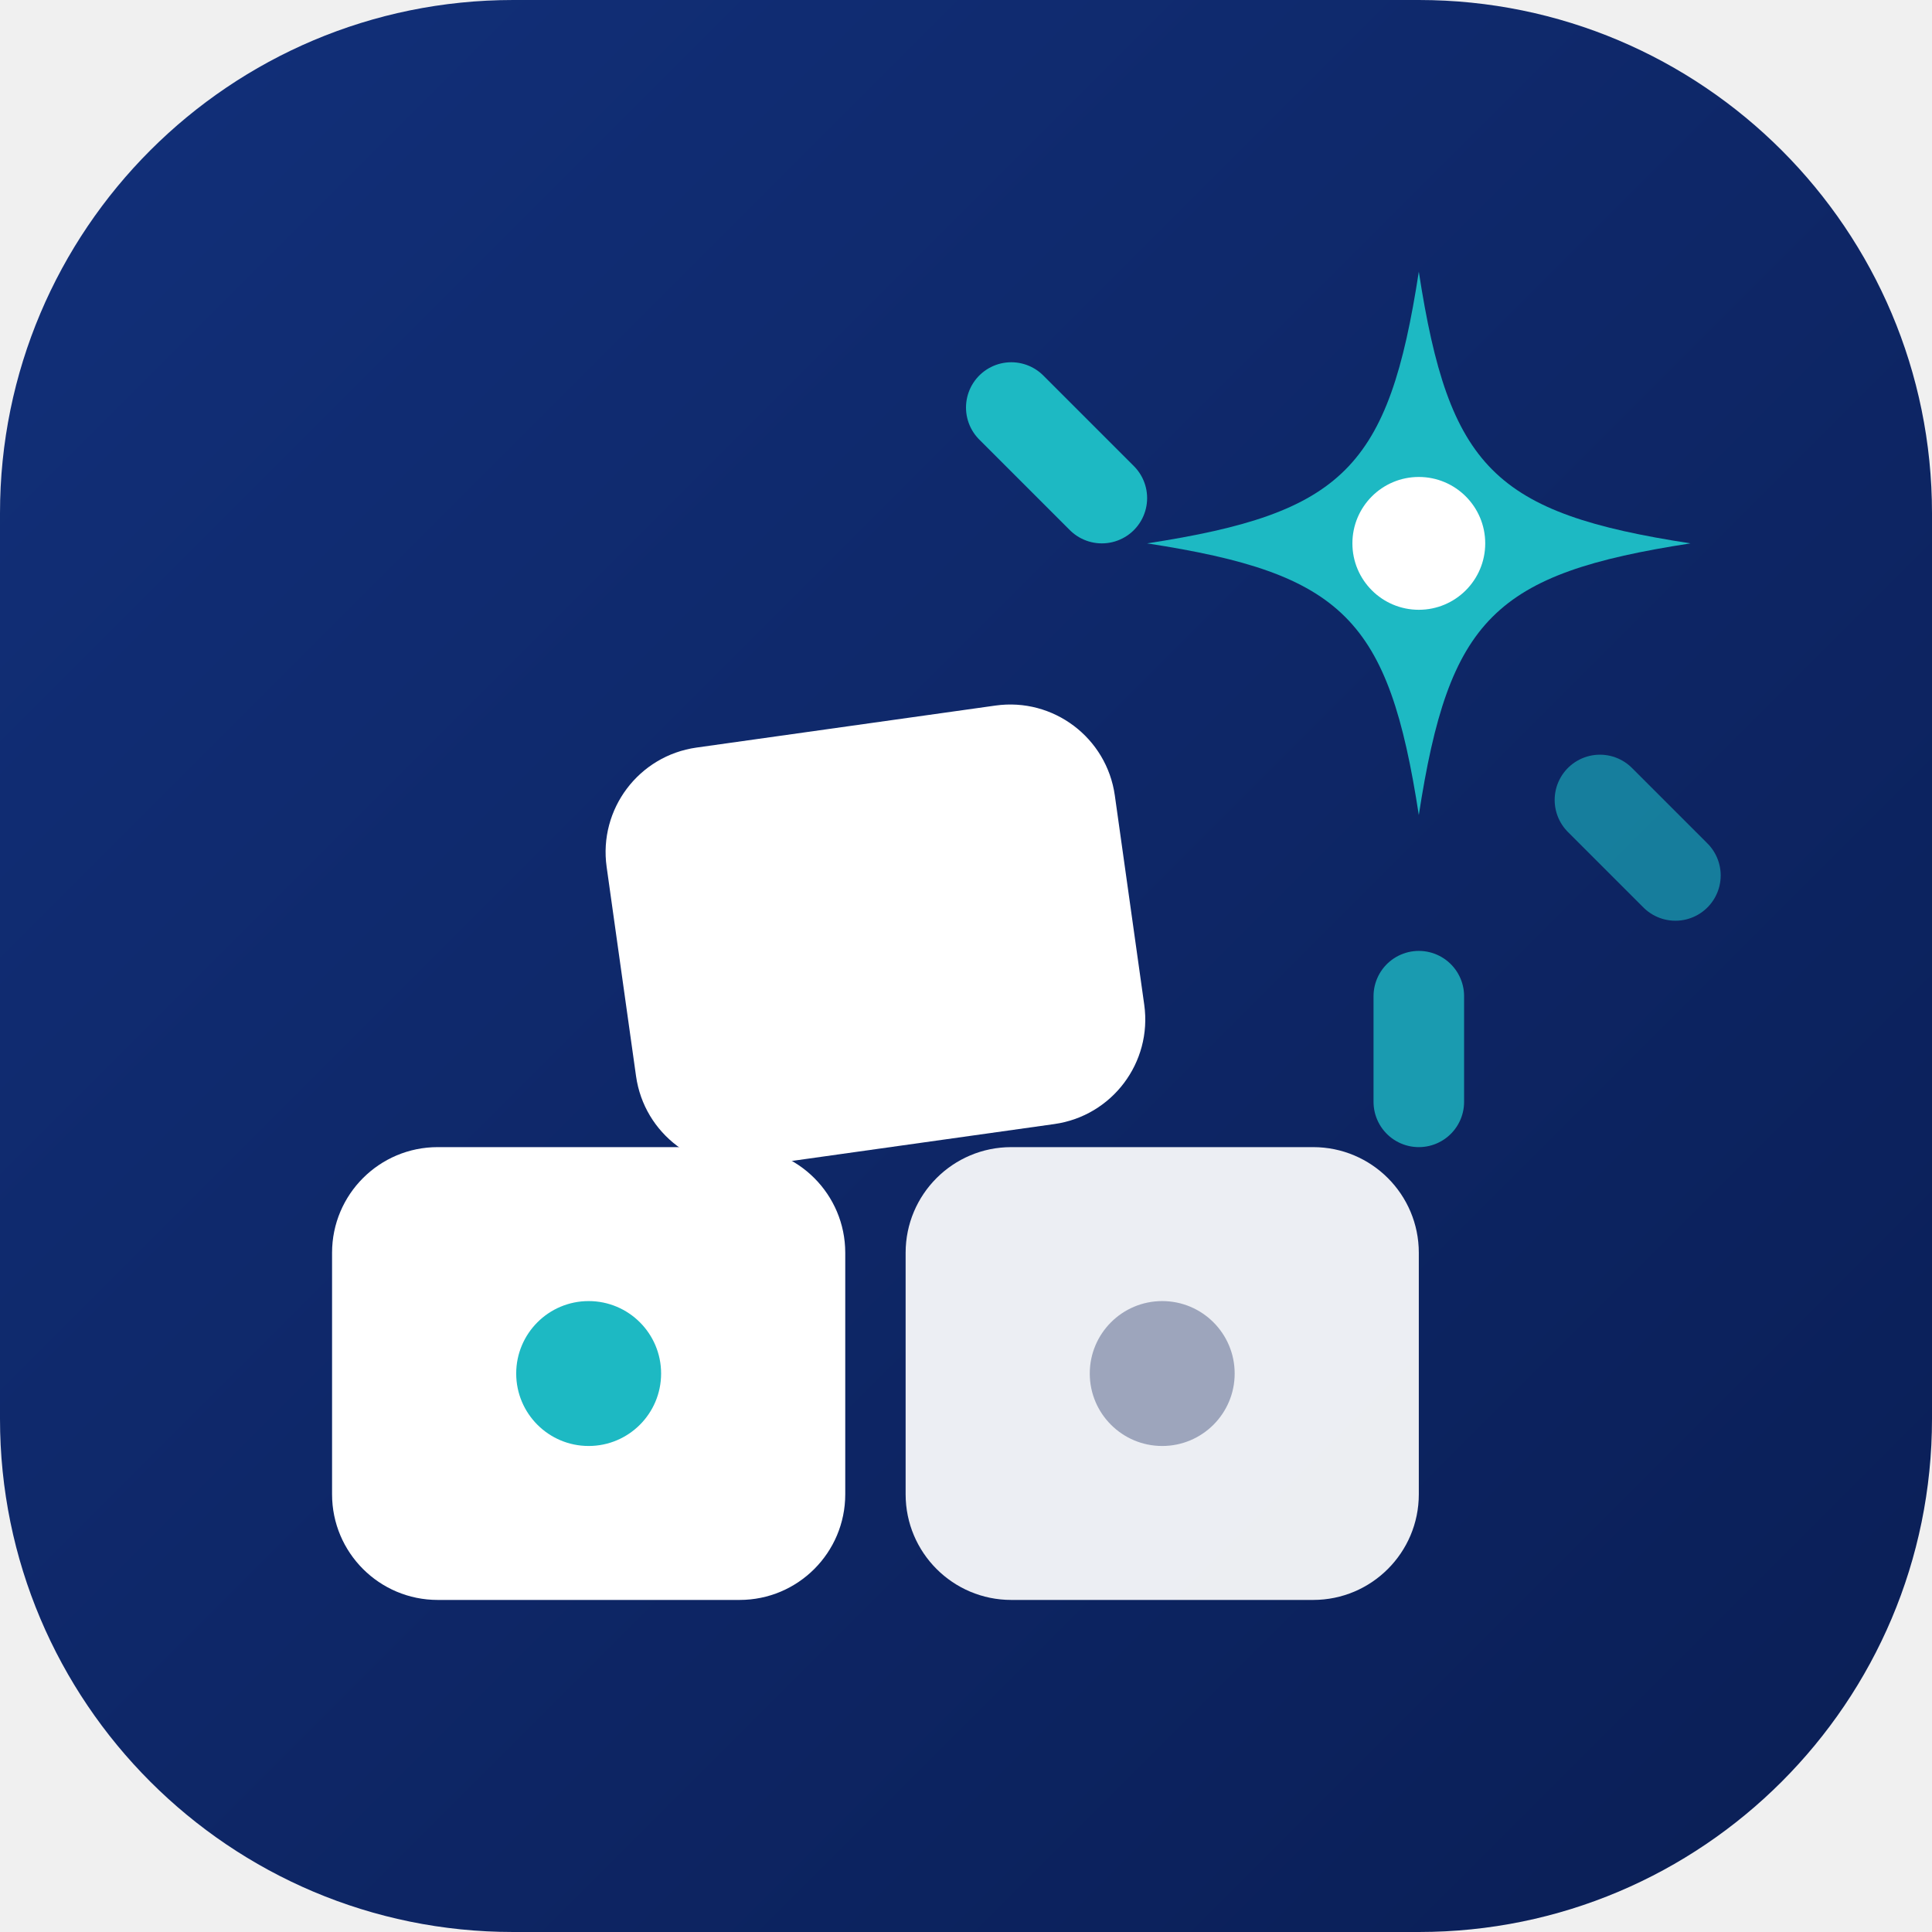
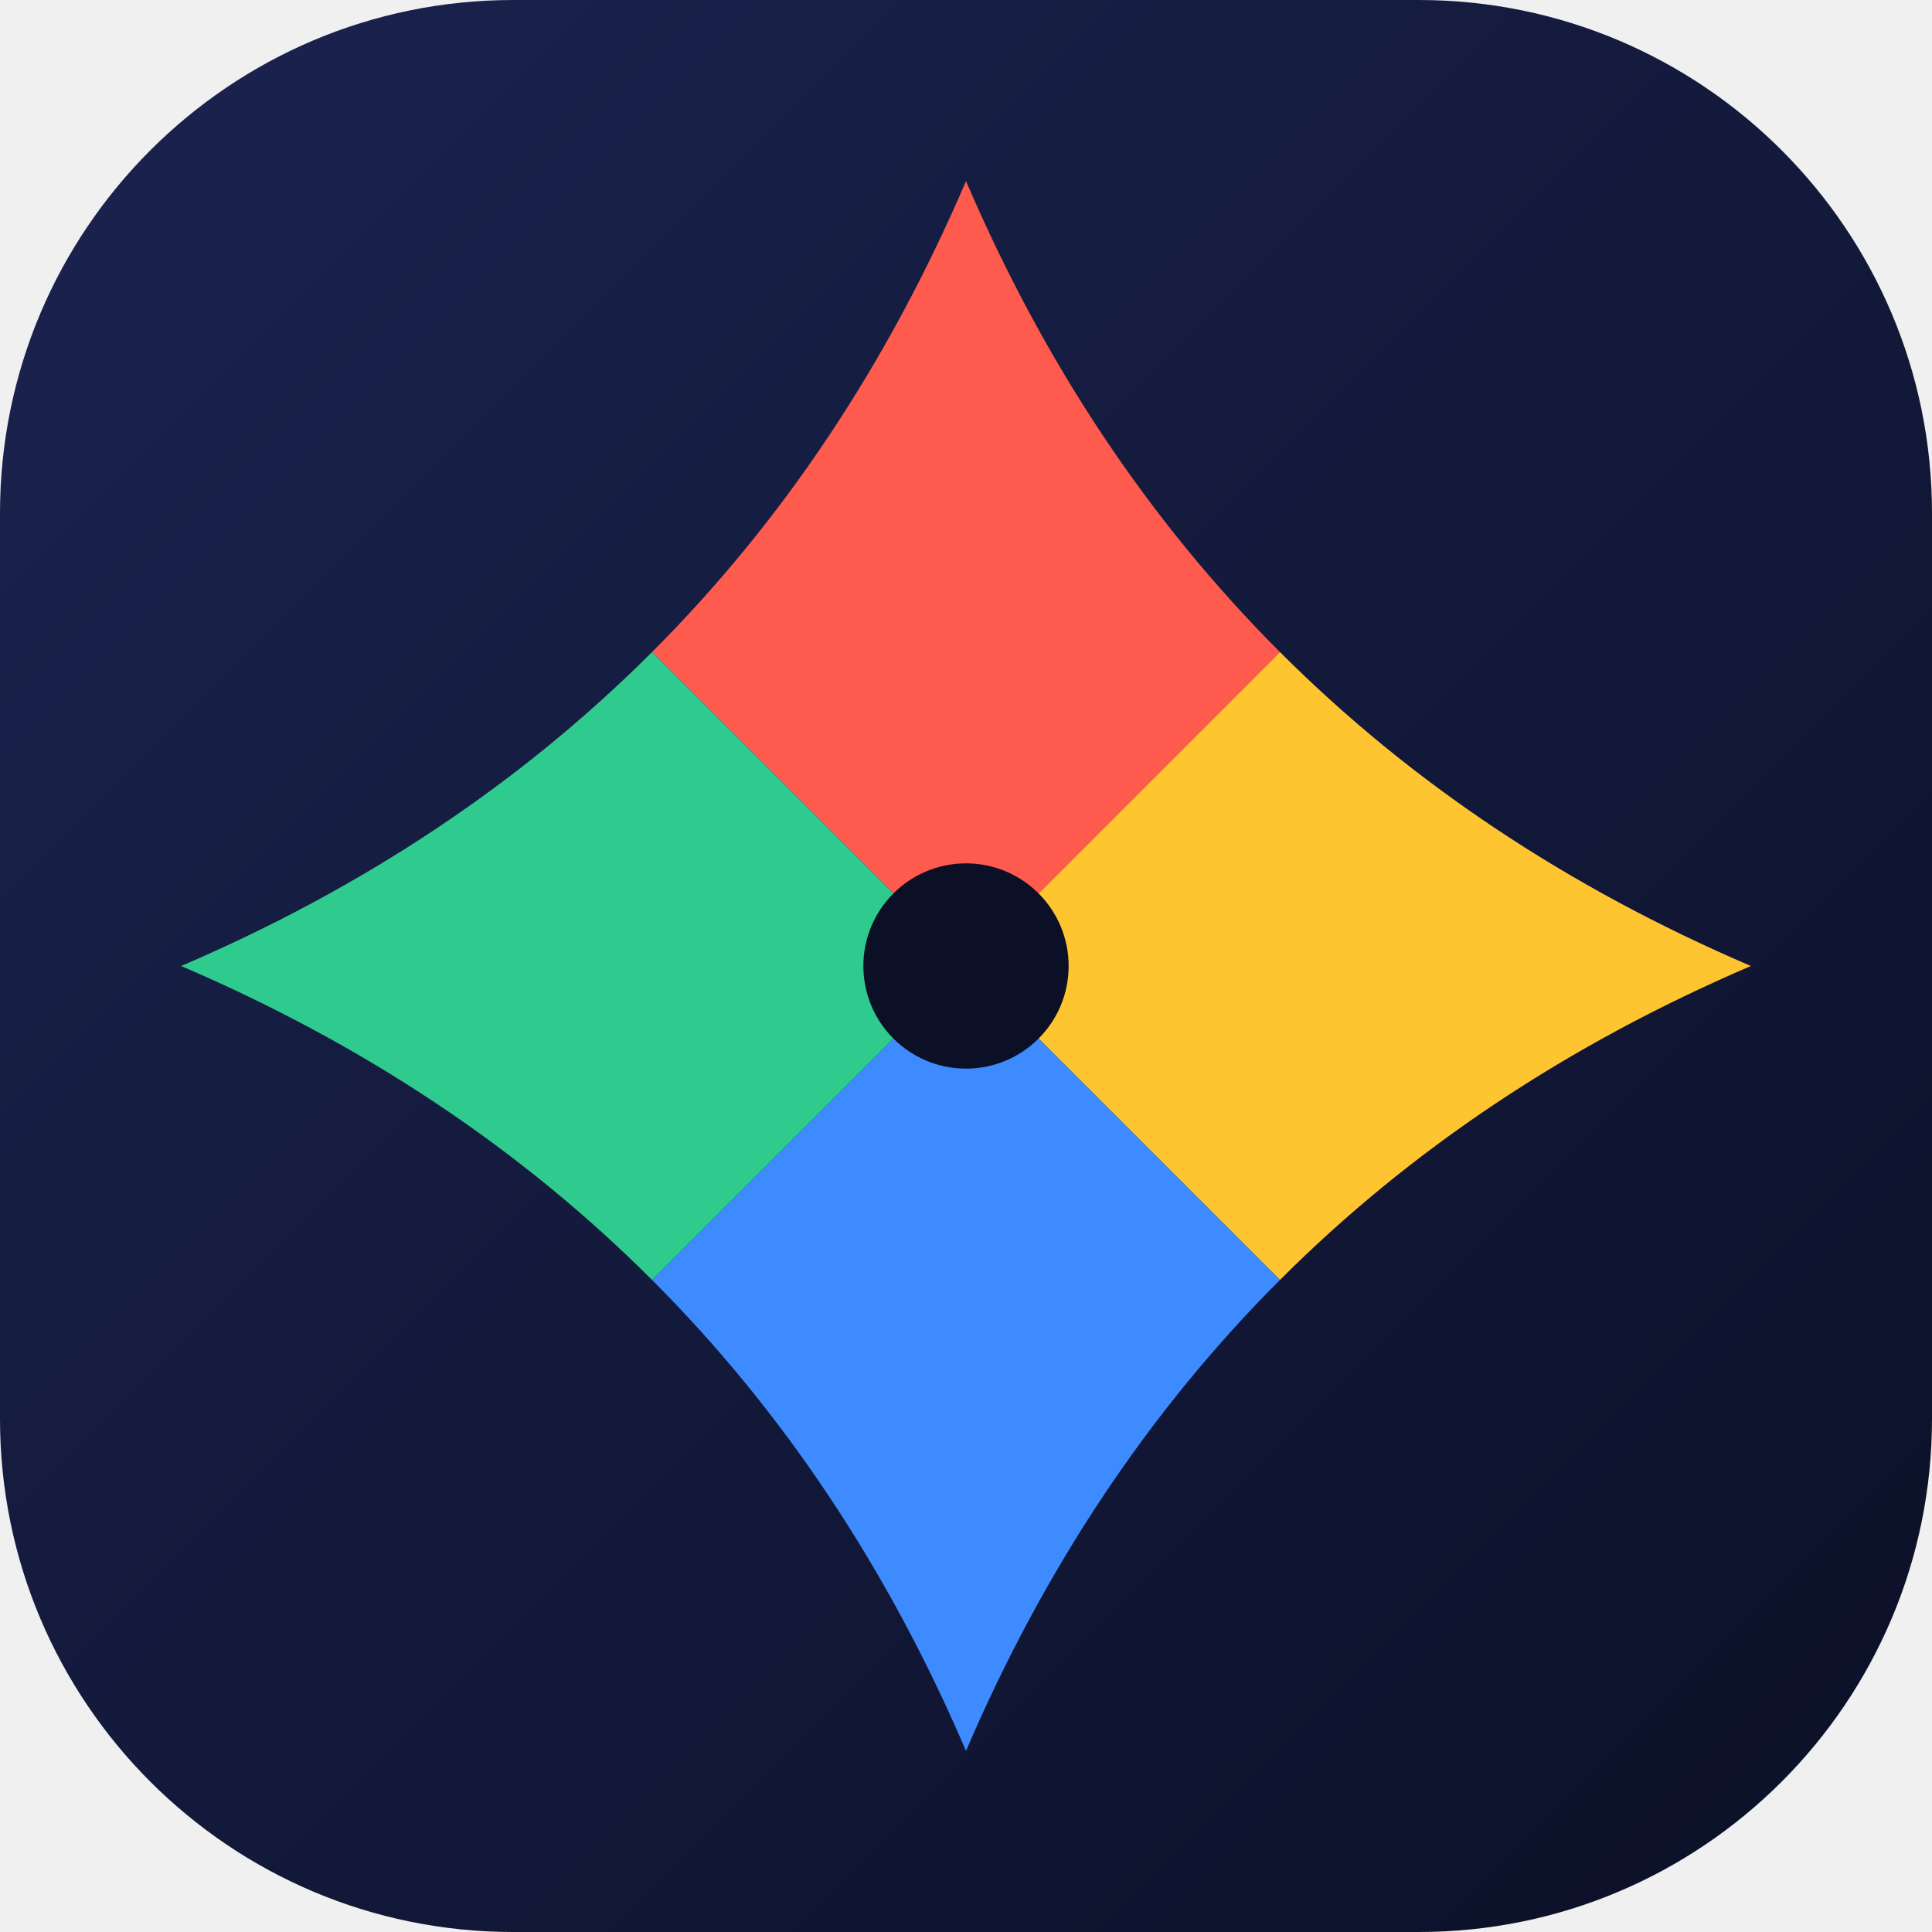
- <svg xmlns="http://www.w3.org/2000/svg" width="64" height="64" viewBox="0 0 64 64" role="img" aria-label="Play Spark">
+ <svg xmlns="http://www.w3.org/2000/svg" viewBox="0 0 64 64">
  <defs>
-     <linearGradient id="psg" x1="0" y1="0" x2="1" y2="1">
-       <stop offset="0" stop-color="#12307A" />
-       <stop offset="1" stop-color="#0A1E55" />
+     <linearGradient id="psgMark" x1="0" y1="0" x2="1" y2="1">
+       <stop offset="0" stop-color="#1B2350" />
+       <stop offset="1" stop-color="#0B1026" />
    </linearGradient>
  </defs>
-   <rect width="64" height="64" rx="17" fill="url(#psg)" />
-   <rect x="11" y="38" width="17" height="15" rx="3.5" fill="#fff" />
-   <rect x="30" y="38" width="17" height="15" rx="3.5" fill="#fff" opacity=".92" />
-   <rect x="20.5" y="24" width="17" height="14" rx="3.5" fill="#fff" transform="rotate(-8 29 31)" />
-   <circle cx="19.5" cy="45.5" r="2.4" fill="#1DB9C3" />
-   <circle cx="38.5" cy="45.5" r="2.4" fill="#0A1E55" opacity=".35" />
-   <path d="M47 9 C48 15.5 49.5 17 56 18 C49.5 19 48 20.5 47 27 C46 20.5 44.5 19 38 18 C44.5 17 46 15.5 47 9 Z" fill="#1DB9C3" />
-   <circle cx="47" cy="18" r="2.2" fill="#fff" />
-   <path d="M33.5 13.5 L36.5 16.5" stroke="#1DB9C3" stroke-width="3" stroke-linecap="round" />
-   <path d="M47 33 L47 36.5" stroke="#1DB9C3" stroke-width="3" stroke-linecap="round" opacity=".8" />
-   <path d="M55.5 29 L53 26.5" stroke="#1DB9C3" stroke-width="3" stroke-linecap="round" opacity=".6" />
+   <rect width="64" height="64" rx="17" fill="url(#psgMark)" />
+   <clipPath id="psq0">
+     <polygon points="0,0 64,0 32,32" />
+   </clipPath>
+   <path d="M32 6 Q39.8 24.2 58 32 Q39.8 39.8 32 58 Q24.2 39.8 6 32 Q24.2 24.2 32 6 Z" fill="#FF5A4E" clip-path="url(#psq0)" />
+   <clipPath id="psq1">
+     <polygon points="64,0 64,64 32,32" />
+   </clipPath>
+   <path d="M32 6 Q39.8 24.2 58 32 Q39.8 39.8 32 58 Q24.2 39.8 6 32 Q24.2 24.2 32 6 Z" fill="#FFC531" clip-path="url(#psq1)" />
+   <clipPath id="psq2">
+     <polygon points="64,64 0,64 32,32" />
+   </clipPath>
+   <path d="M32 6 Q39.8 24.2 58 32 Q39.8 39.8 32 58 Q24.2 39.8 6 32 Q24.2 24.2 32 6 Z" fill="#3D8BFF" clip-path="url(#psq2)" />
+   <clipPath id="psq3">
+     <polygon points="0,64 0,0 32,32" />
+   </clipPath>
+   <path d="M32 6 Q39.8 24.2 58 32 Q39.8 39.8 32 58 Q24.2 39.8 6 32 Q24.2 24.2 32 6 Z" fill="#2FCB8E" clip-path="url(#psq3)" />
+   <circle cx="32" cy="32" r="3.4" fill="#0B1026" />
</svg>
